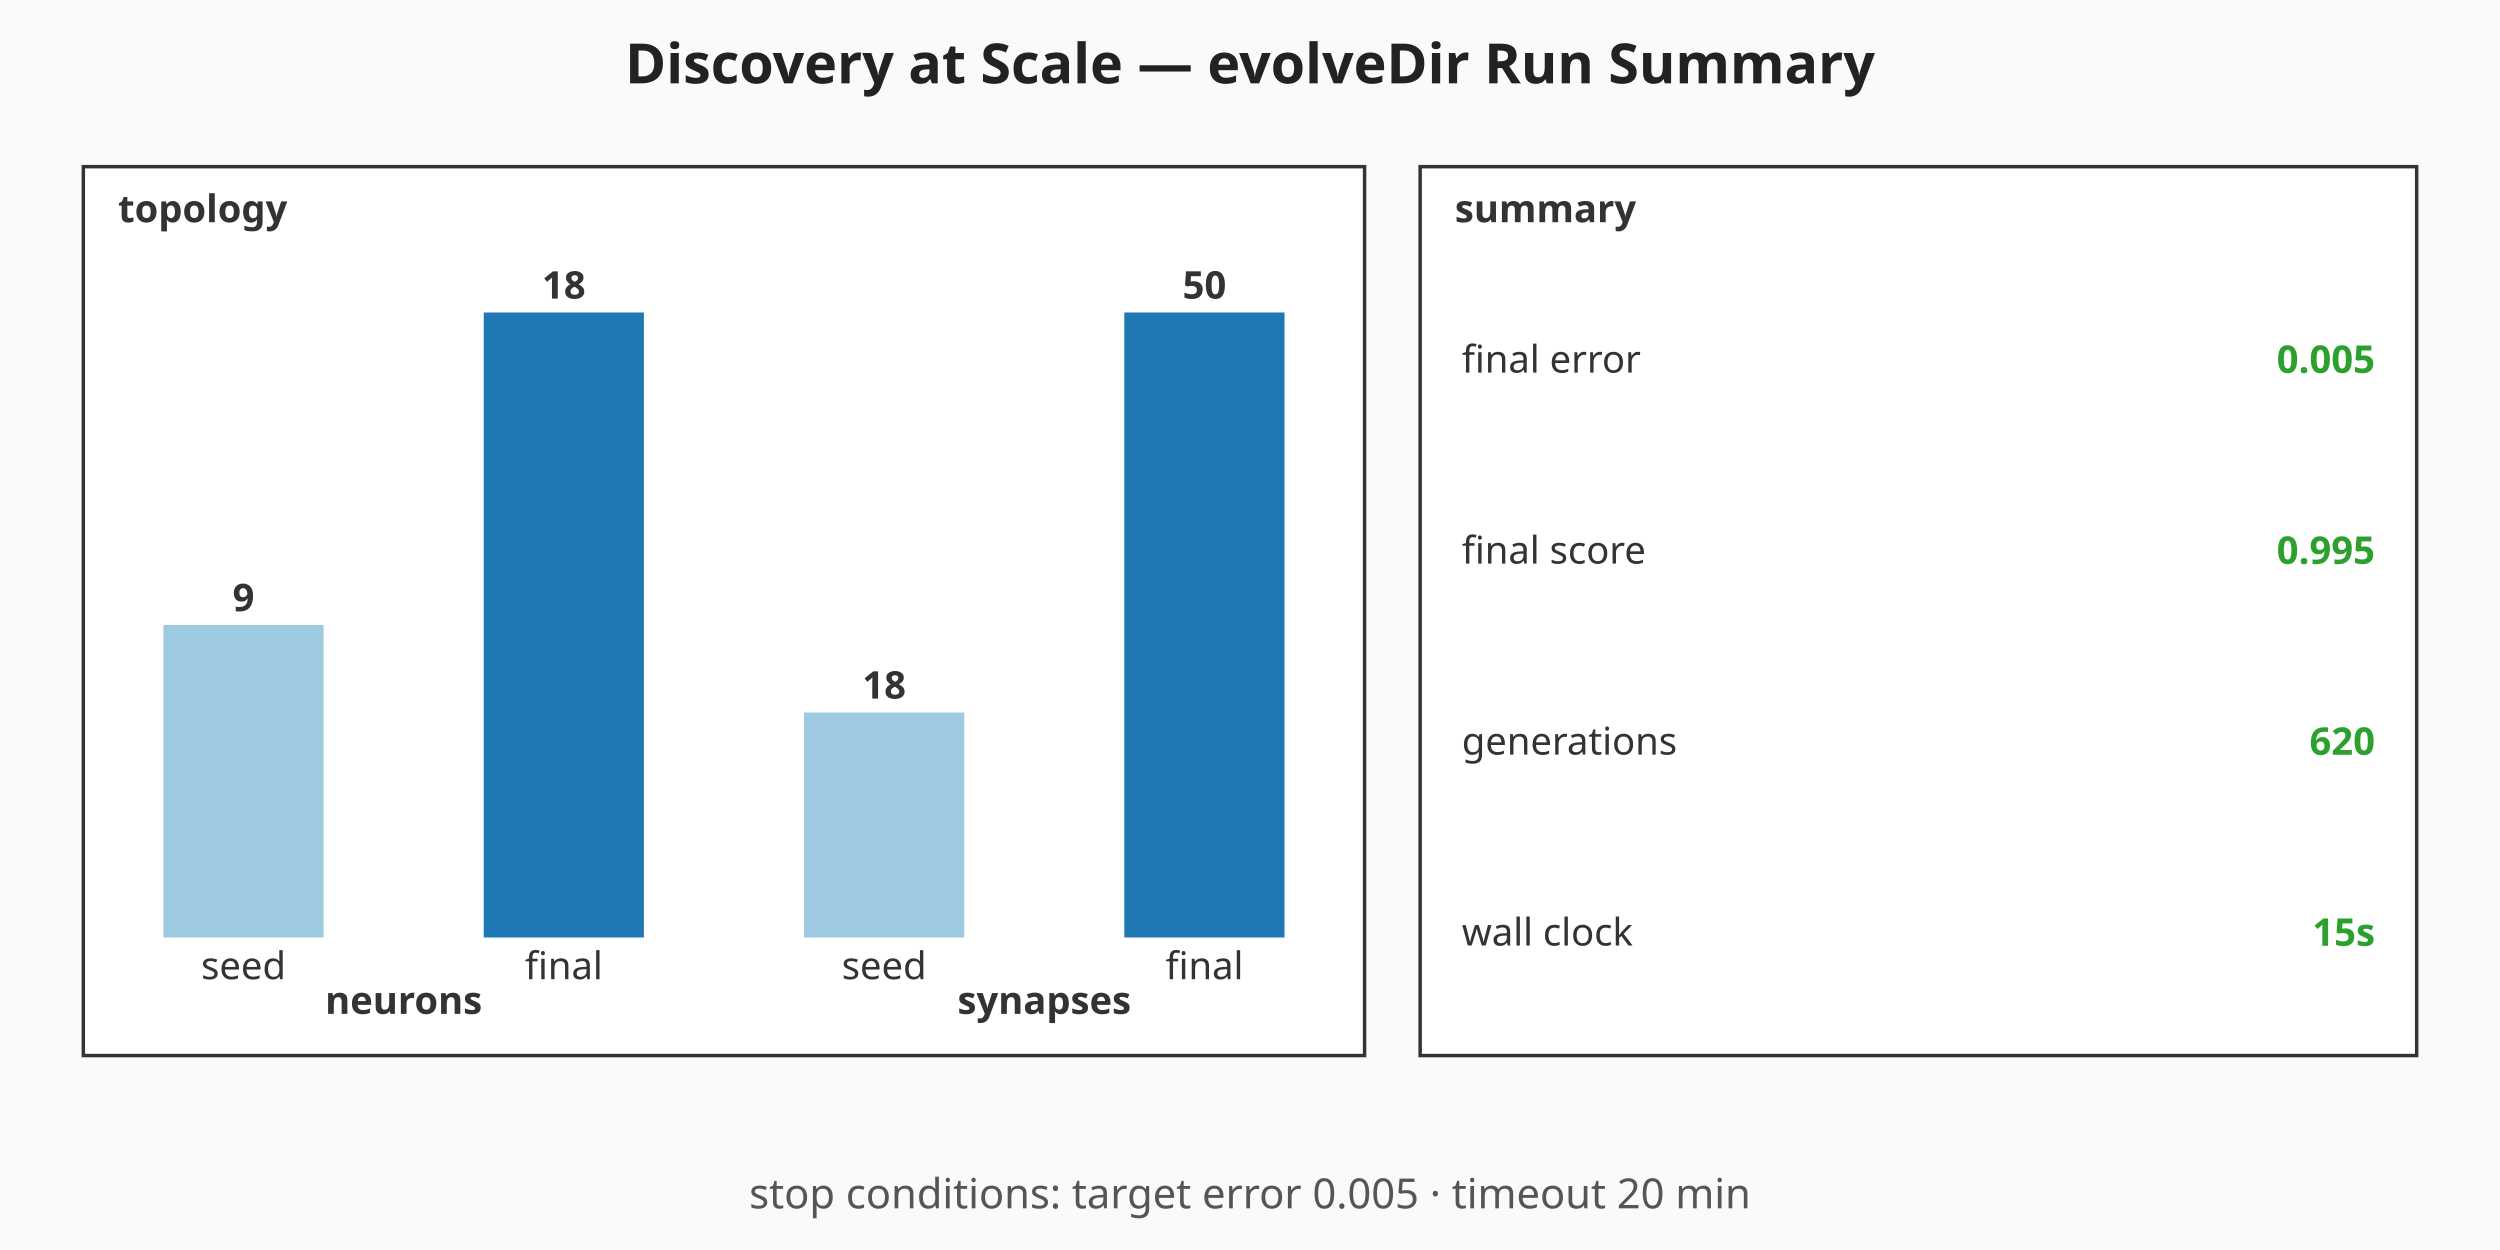
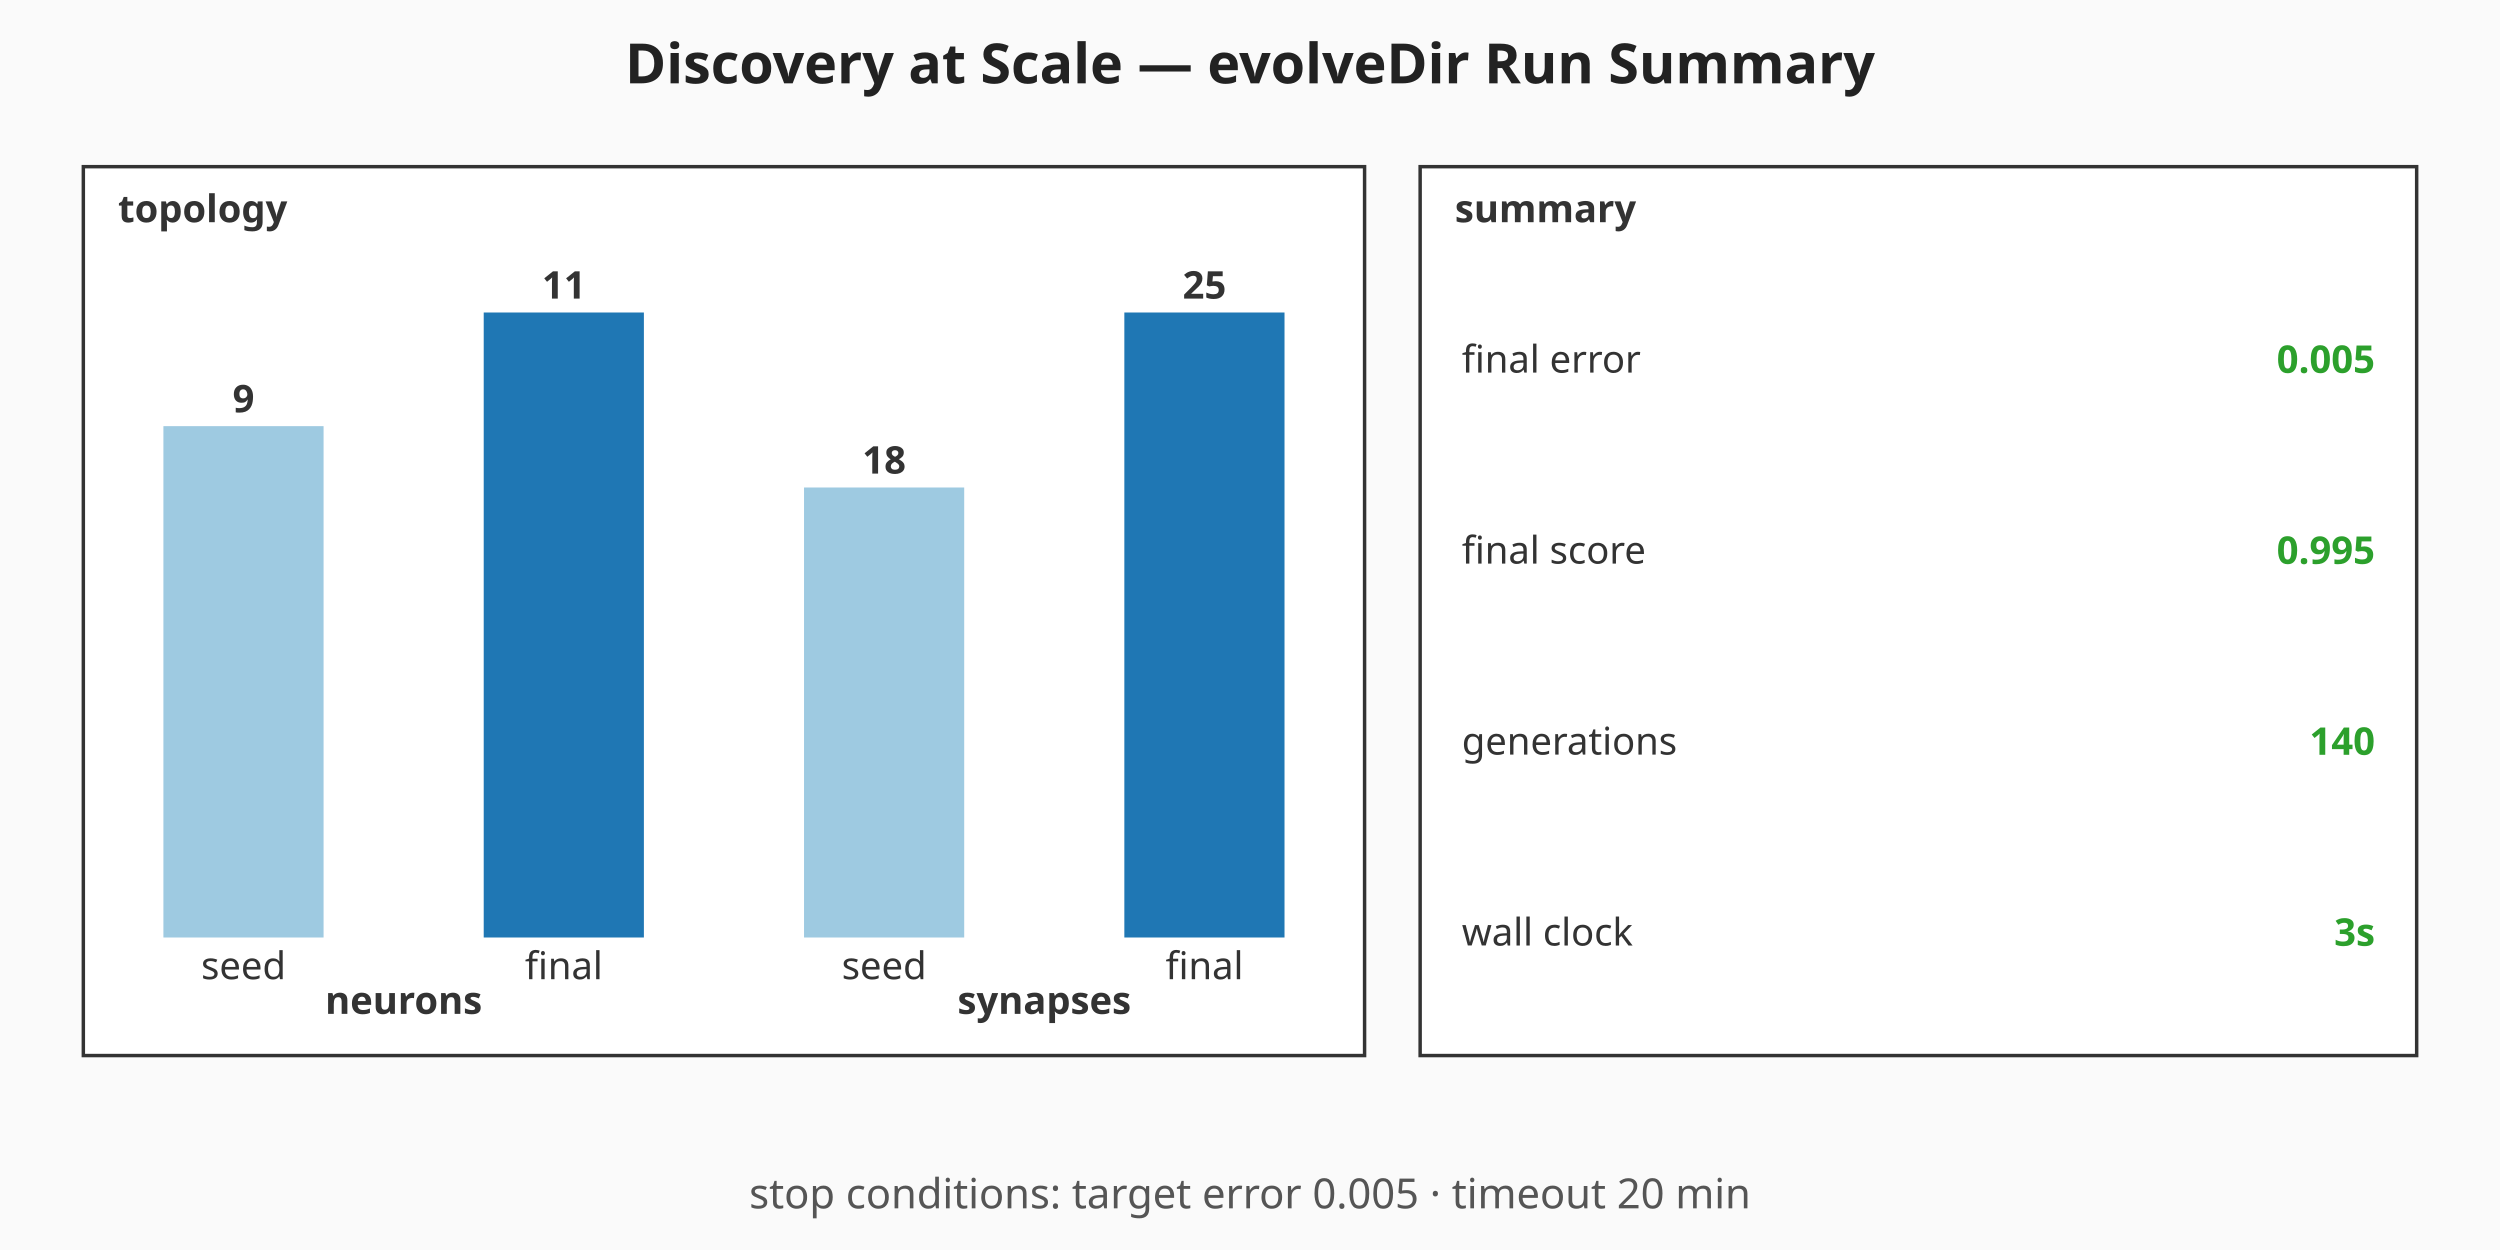
<svg xmlns="http://www.w3.org/2000/svg" viewBox="0 0 720 360" width="720" height="360" role="img" aria-label="Discovery at Scale — evolveDir Run Summary summary chart">
  <rect width="720" height="360" fill="#fafafa" />
  <text x="360" y="24" text-anchor="middle" font-family="sans-serif" font-size="16" font-weight="bold" fill="#222">Discovery at Scale — evolveDir Run Summary</text>
  <g class="topology" font-family="sans-serif" font-size="11" fill="#333">
    <rect x="24" y="48" width="369" height="256" fill="#ffffff" stroke="#333" stroke-width="1" />
    <text x="34" y="64" font-weight="bold">topology</text>
-     <rect class="topo-bar topo-bar-seed-neurons" x="47.06" y="180" width="46.13" height="90" fill="#9ecae1" />
-     <text x="70.13" y="176" text-anchor="middle" font-weight="bold">9</text>
+     <rect class="topo-bar topo-bar-seed-neurons" x="47.06" y="122.73" width="46.13" height="147.27" fill="#9ecae1" />
+     <text x="70.13" y="118.73" text-anchor="middle" font-weight="bold">9</text>
    <text x="70.13" y="282" text-anchor="middle">seed</text>
    <rect class="topo-bar topo-bar-final-neurons" x="139.31" y="90" width="46.13" height="180" fill="#1f77b4" />
-     <text x="162.38" y="86" text-anchor="middle" font-weight="bold">18</text>
+     <text x="162.38" y="86" text-anchor="middle" font-weight="bold">11</text>
    <text x="162.38" y="282" text-anchor="middle">final</text>
    <text x="116.25" y="292" text-anchor="middle" font-weight="bold">neurons</text>
-     <rect class="topo-bar topo-bar-seed-synapses" x="231.56" y="205.2" width="46.13" height="64.8" fill="#9ecae1" />
-     <text x="254.63" y="201.2" text-anchor="middle" font-weight="bold">18</text>
+     <rect class="topo-bar topo-bar-seed-synapses" x="231.56" y="140.4" width="46.13" height="129.6" fill="#9ecae1" />
+     <text x="254.63" y="136.4" text-anchor="middle" font-weight="bold">18</text>
    <text x="254.63" y="282" text-anchor="middle">seed</text>
    <rect class="topo-bar topo-bar-final-synapses" x="323.81" y="90" width="46.13" height="180" fill="#1f77b4" />
-     <text x="346.88" y="86" text-anchor="middle" font-weight="bold">50</text>
+     <text x="346.88" y="86" text-anchor="middle" font-weight="bold">25</text>
    <text x="346.88" y="282" text-anchor="middle">final</text>
    <text x="300.75" y="292" text-anchor="middle" font-weight="bold">synapses</text>
  </g>
  <g class="callouts" font-family="sans-serif" font-size="11" fill="#333">
    <rect x="409" y="48" width="287" height="256" fill="#ffffff" stroke="#333" stroke-width="1" />
    <text x="419" y="64" font-weight="bold">summary</text>
    <text class="callout-label" x="421" y="103.5" dominant-baseline="middle">final error</text>
    <text class="callout-value" x="684" y="103.5" text-anchor="end" dominant-baseline="middle" font-weight="bold" fill="#2ca02c">0.005</text>
    <text class="callout-label" x="421" y="158.5" dominant-baseline="middle">final score</text>
    <text class="callout-value" x="684" y="158.5" text-anchor="end" dominant-baseline="middle" font-weight="bold" fill="#2ca02c">0.995</text>
    <text class="callout-label" x="421" y="213.5" dominant-baseline="middle">generations</text>
-     <text class="callout-value" x="684" y="213.5" text-anchor="end" dominant-baseline="middle" font-weight="bold" fill="#2ca02c">620</text>
+     <text class="callout-value" x="684" y="213.5" text-anchor="end" dominant-baseline="middle" font-weight="bold" fill="#2ca02c">140</text>
    <text class="callout-label" x="421" y="268.5" dominant-baseline="middle">wall clock</text>
-     <text class="callout-value" x="684" y="268.5" text-anchor="end" dominant-baseline="middle" font-weight="bold" fill="#2ca02c">15s</text>
+     <text class="callout-value" x="684" y="268.5" text-anchor="end" dominant-baseline="middle" font-weight="bold" fill="#2ca02c">3s</text>
  </g>
  <g class="caption" font-family="sans-serif" font-size="12" fill="#555">
    <text x="360" y="348" text-anchor="middle">stop conditions: target error 0.005 · timeout 20 min</text>
  </g>
</svg>
